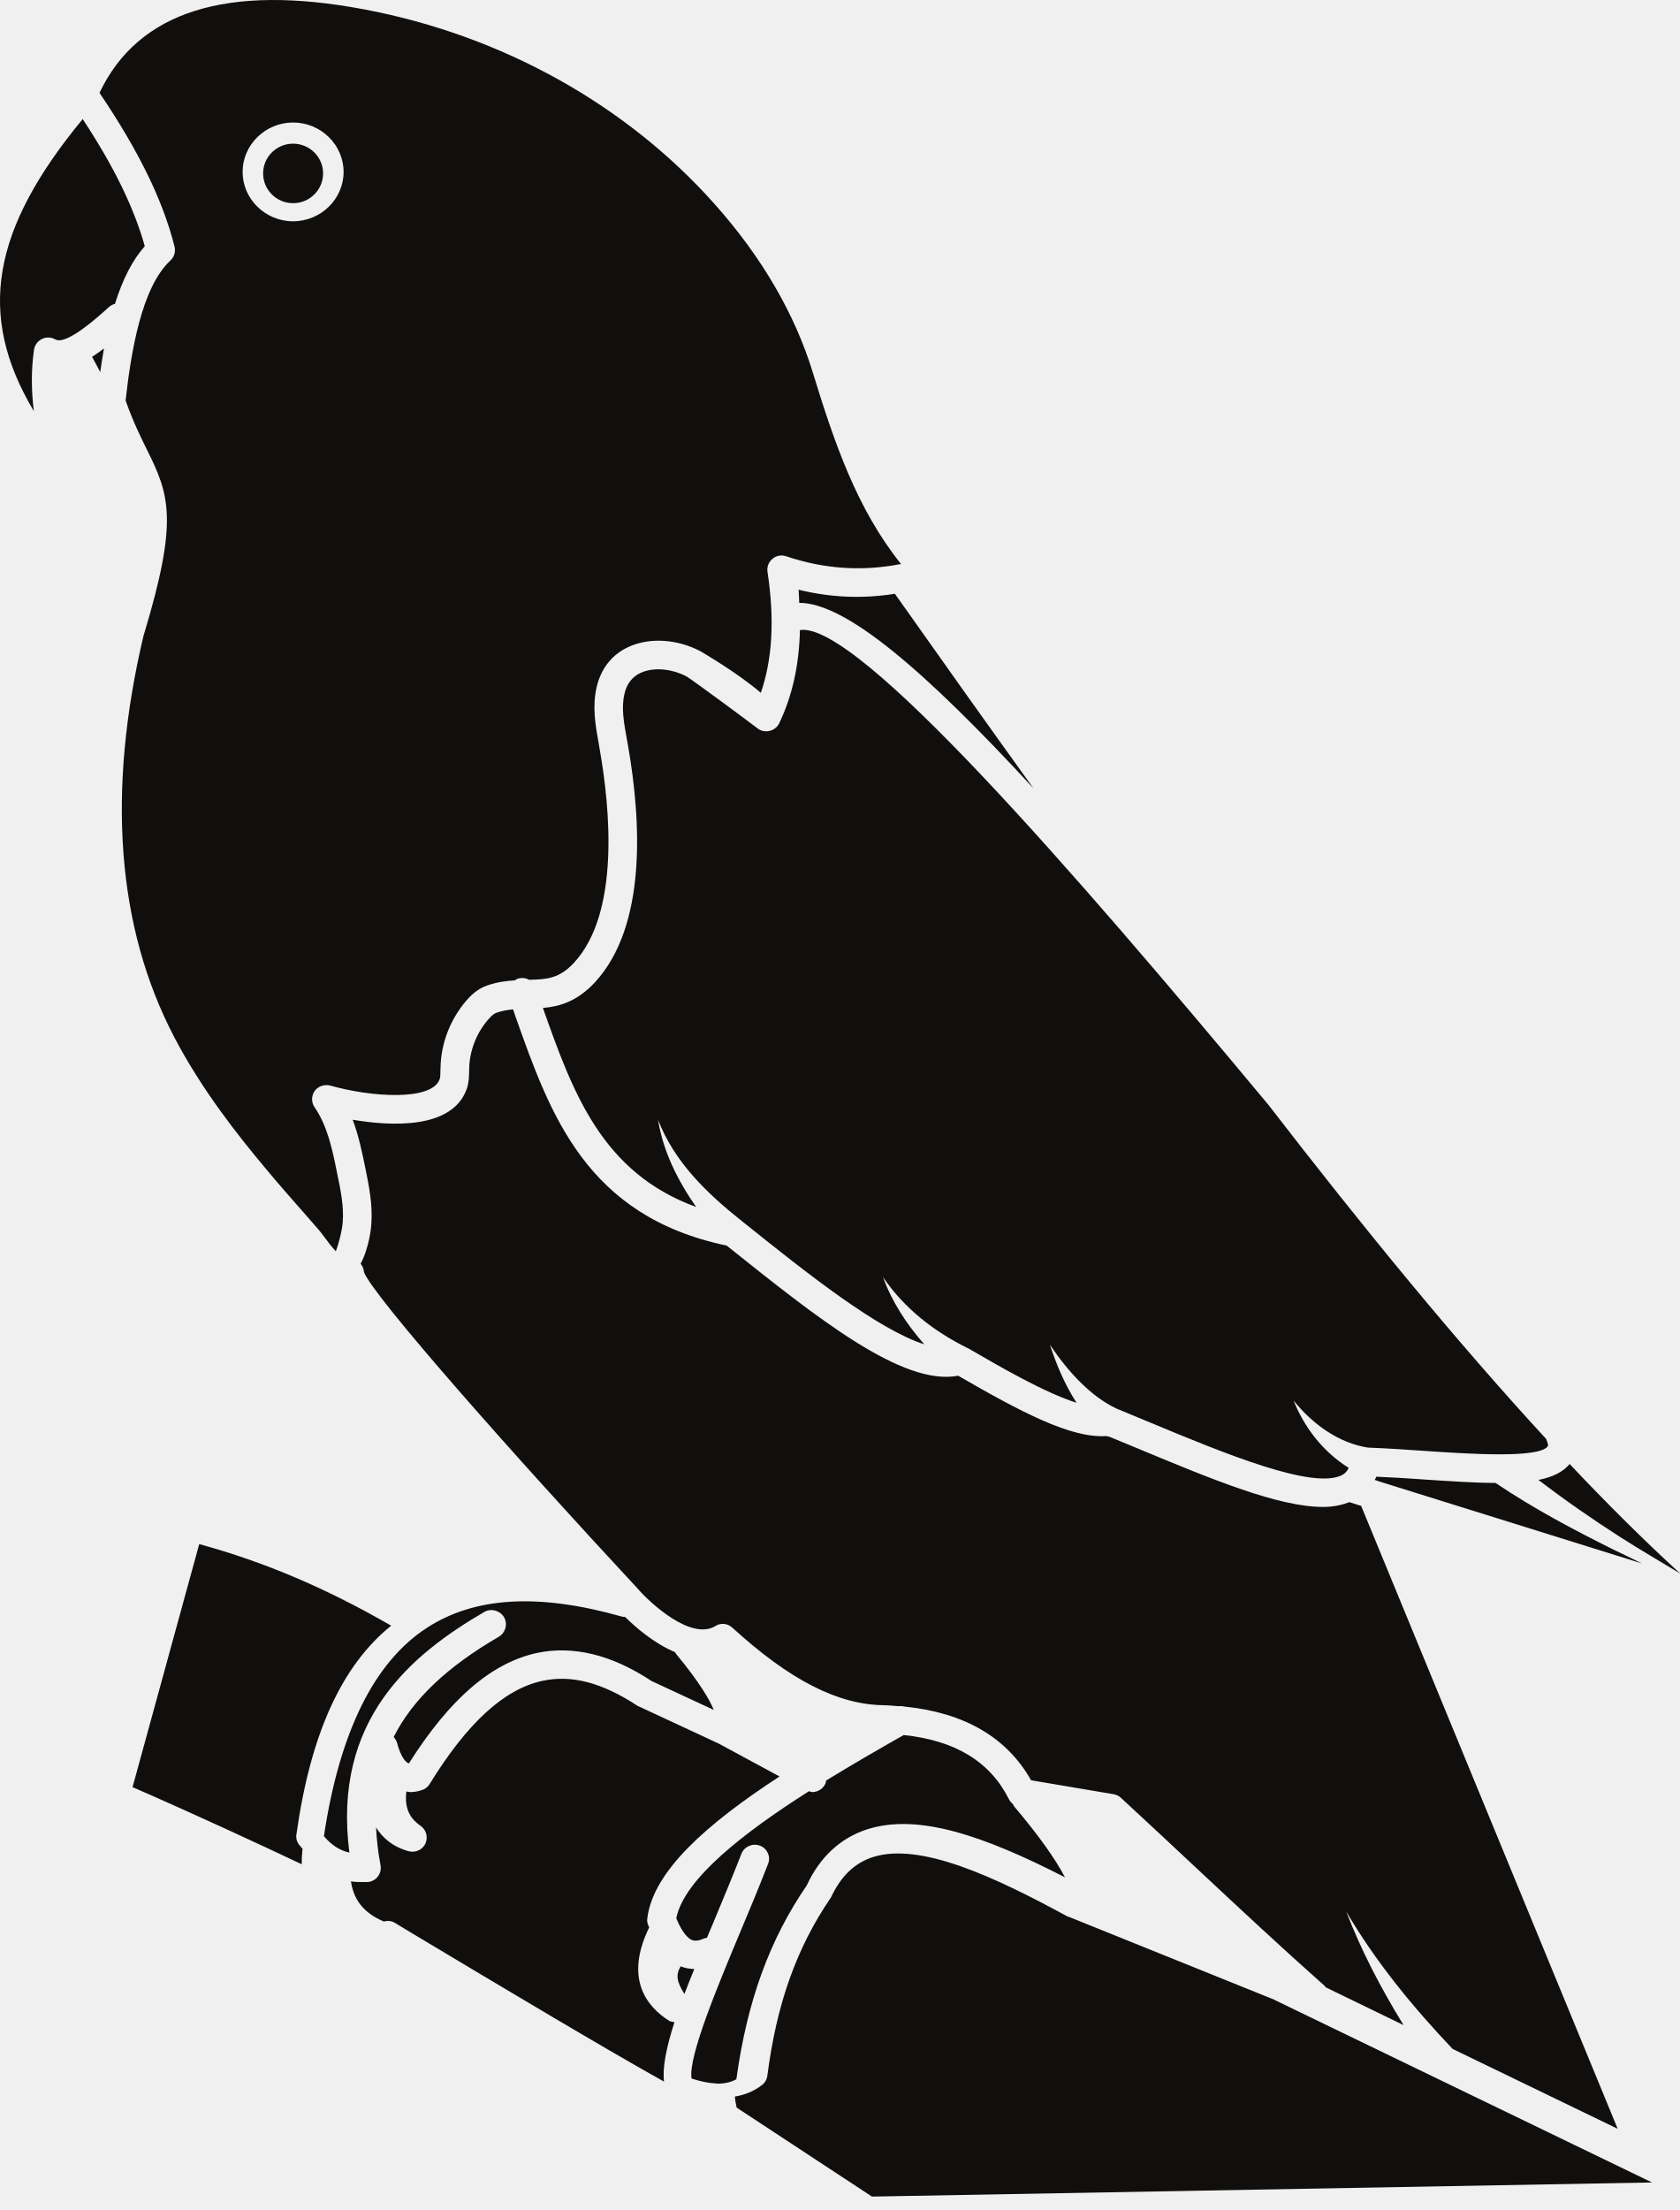
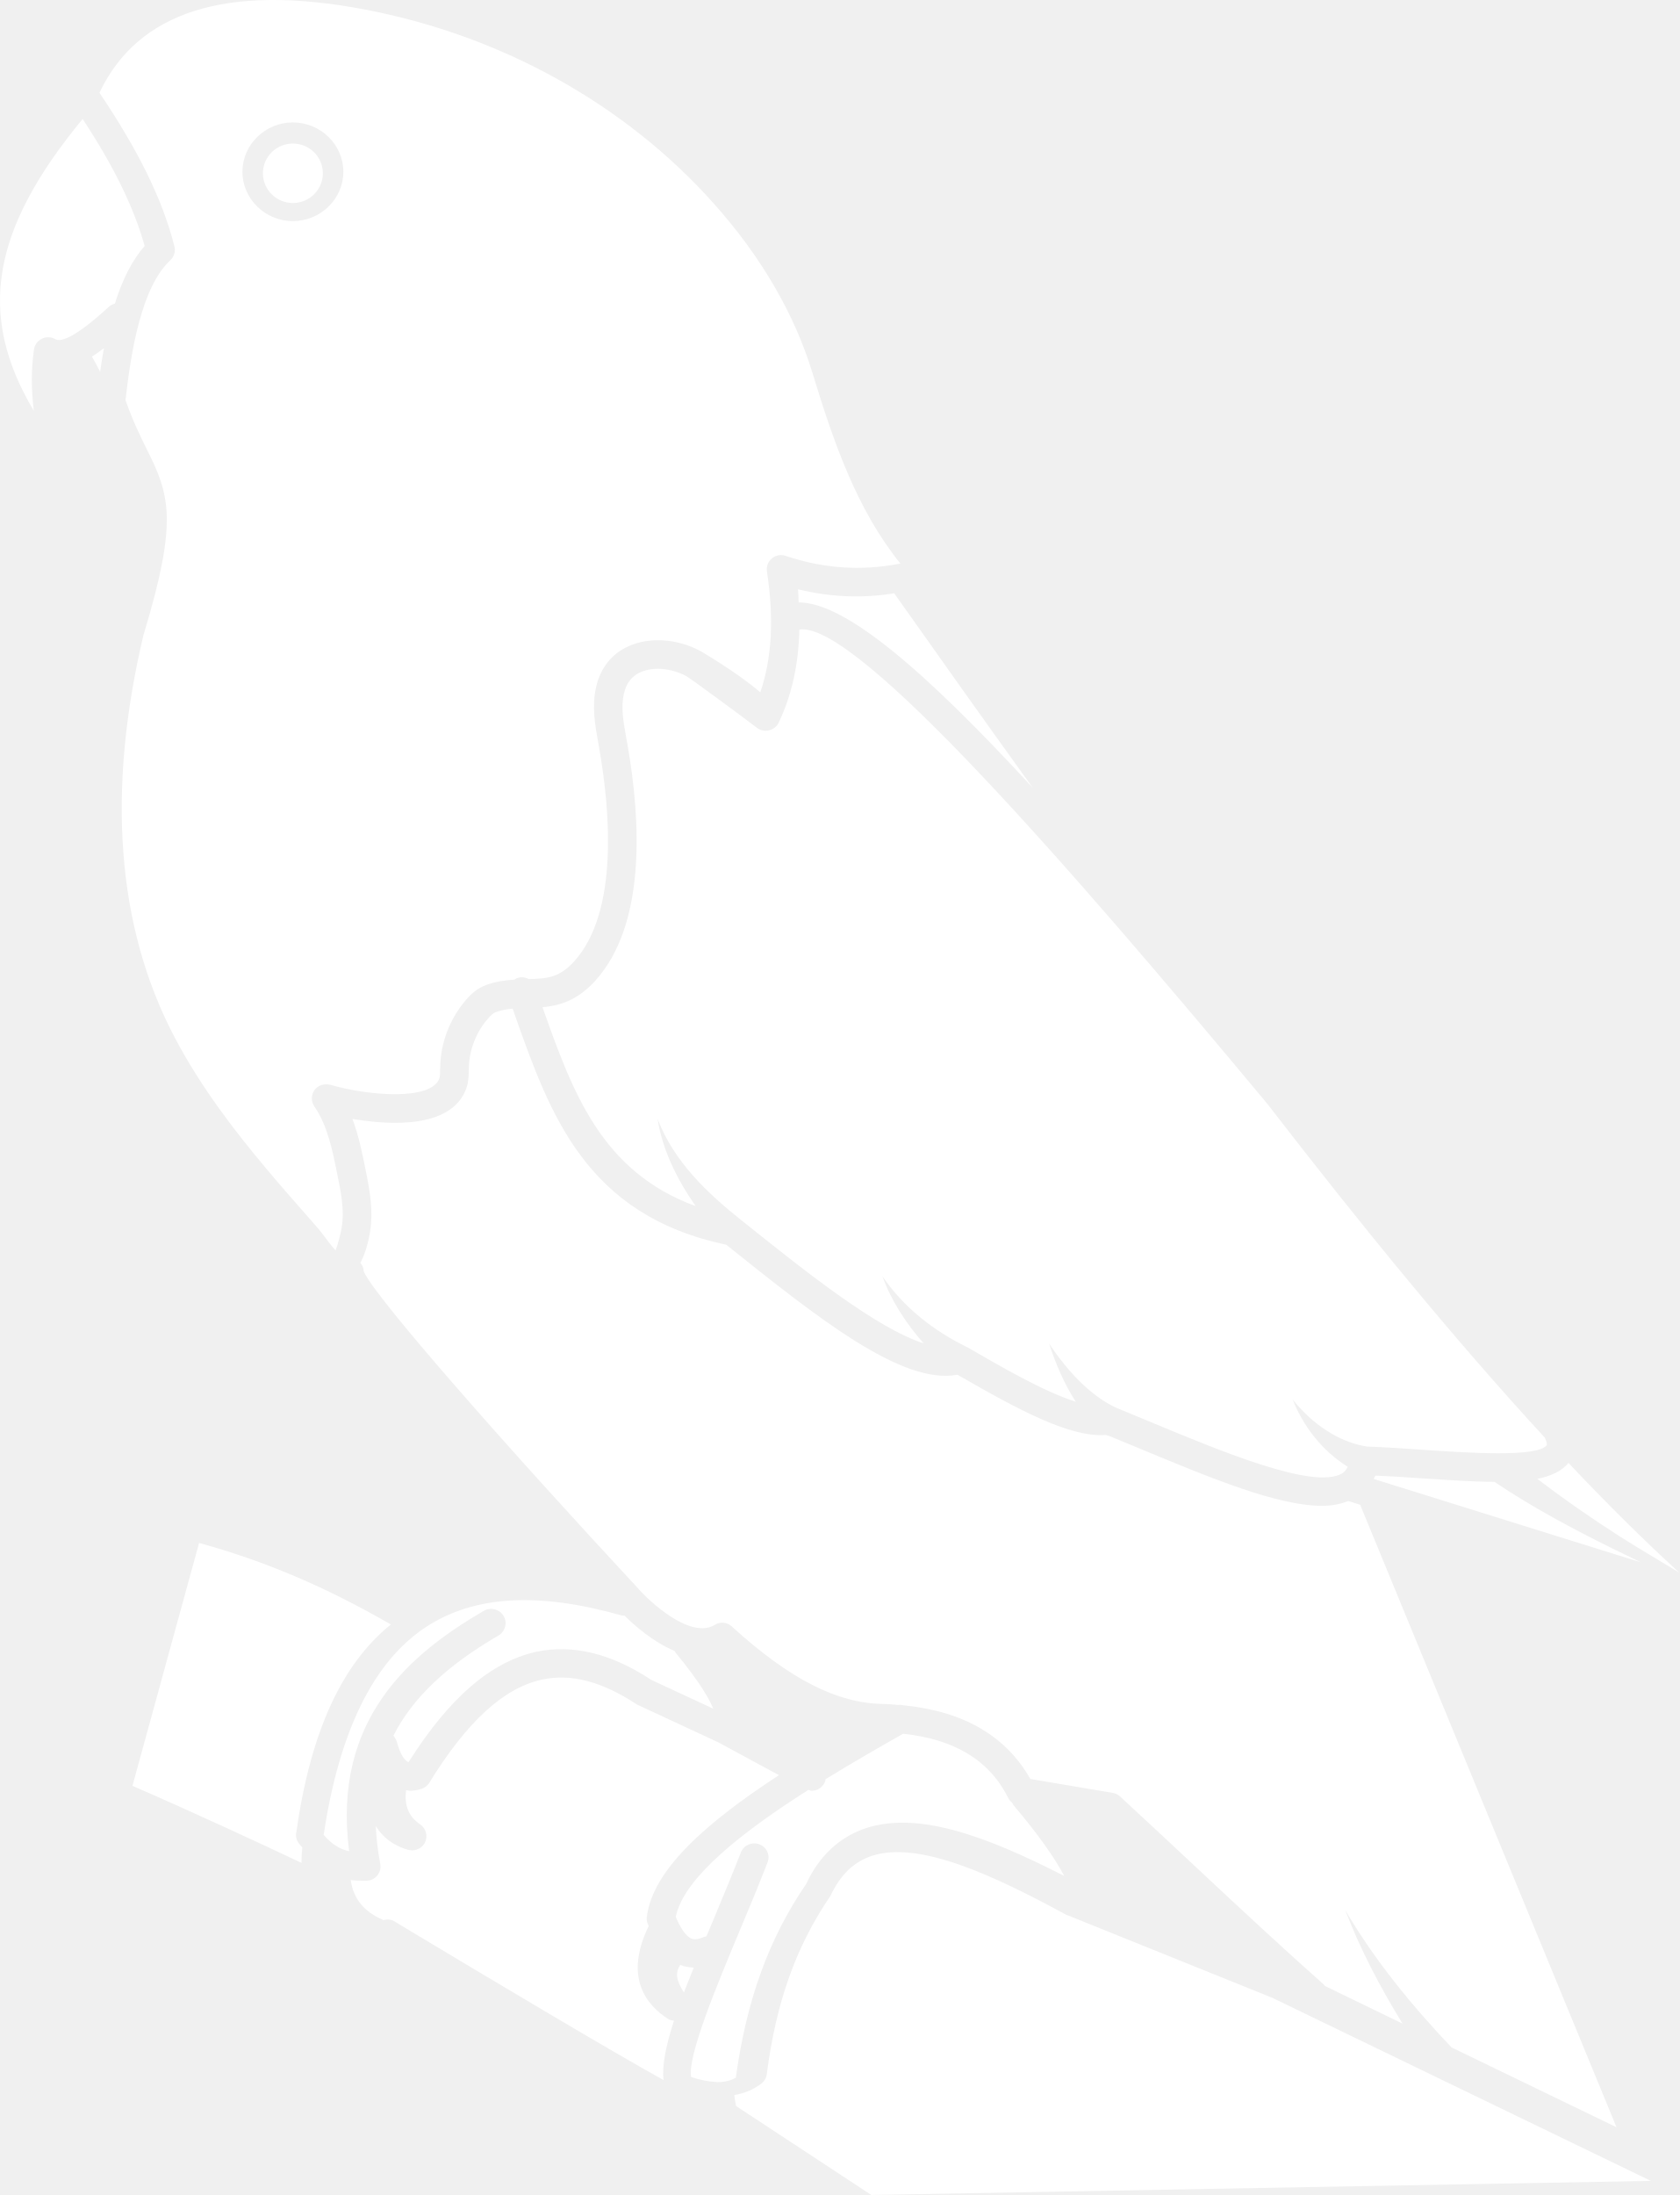
- <svg xmlns="http://www.w3.org/2000/svg" width="87.955" height="115.702" viewBox="0 0 87.955 115.702" version="1.1" id="svg1">
+ <svg xmlns="http://www.w3.org/2000/svg" width="88" height="115" viewBox="0 0 88 115" version="1.1" id="svg1">
  <defs id="defs1">
    <clipPath clipPathUnits="userSpaceOnUse" id="clipPath335">
      <path d="M 0,0 H 1921 V 2242 H 0 Z" id="path335" />
    </clipPath>
  </defs>
-   <g id="layer1" transform="translate(-348,-533)">
-     <g id="g336" style="display:inline" transform="matrix(1.000517,0,0,0.9939307,-457.8113,-1075.682)">
-       <path d="m 615.918,1286.957 c 0,-0.016 0.008,-0.023 0.008,-0.035 -0.051,-0.059 -0.098,-0.113 -0.149,-0.18 -0.078,-0.109 -0.117,-0.246 -0.097,-0.379 0.554,-3.984 1.781,-6.687 3.722,-8.261 -2.543,-1.477 -4.964,-2.516 -7.535,-3.223 l -2.617,9.601 c 2.418,1.059 5.094,2.309 6.641,3.047 0,-0.191 0.007,-0.39 0.027,-0.57 m 38.156,5.922 -8.047,-3.266 c -0.011,0 -0.019,-0.011 -0.035,-0.015 -0.008,0 -0.015,0 -0.023,0 -2.883,-1.578 -5.813,-2.961 -7.676,-2.348 -0.711,0.238 -1.238,0.754 -1.625,1.586 -1.356,1.996 -2.137,4.215 -2.5,7.055 -0.016,0.133 -0.086,0.258 -0.195,0.347 -0.344,0.27 -0.711,0.407 -1.078,0.465 0.011,0.153 0.039,0.297 0.07,0.438 l 5.312,3.515 30.621,-0.558 -14.824,-7.215 z m -38.523,-70.973 c 0.652,0 1.179,-0.527 1.179,-1.176 0,-0.648 -0.527,-1.175 -1.179,-1.175 -0.649,0 -1.176,0.527 -1.176,1.175 0,0.649 0.527,1.176 1.176,1.176 m 7.508,55.653 c 0.269,-0.153 0.613,-0.059 0.773,0.207 0.156,0.269 0.063,0.609 -0.203,0.773 -2.027,1.184 -3.379,2.469 -4.129,3.961 0.055,0.059 0.102,0.137 0.129,0.219 0.16,0.601 0.348,0.761 0.418,0.801 0.008,0 0.027,0.019 0.051,0.023 1.593,-2.539 3.23,-3.961 5.004,-4.359 1.429,-0.309 2.953,0.058 4.523,1.105 l 2.441,1.141 c -0.148,-0.371 -0.527,-1.055 -1.484,-2.219 -0.016,-0.02 -0.02,-0.047 -0.035,-0.063 -0.828,-0.347 -1.555,-0.988 -1.965,-1.394 -0.043,0 -0.086,0 -0.125,-0.012 -3.266,-0.93 -5.766,-0.785 -7.648,0.442 -2.075,1.351 -3.434,4.121 -4.047,8.234 0.32,0.379 0.64,0.566 1,0.648 -0.676,-5.257 2.449,-7.839 5.297,-9.507 m -15.141,-49.102 c 0.02,0.043 0.047,0.082 0.062,0.125 0.047,-0.332 0.094,-0.648 0.149,-0.937 -0.156,0.117 -0.313,0.234 -0.469,0.332 0.098,0.175 0.18,0.332 0.258,0.48 m 27.531,10.313 c -0.031,1.375 -0.297,2.593 -0.812,3.679 -0.129,0.274 -0.453,0.391 -0.731,0.278 -0.054,-0.028 -0.105,-0.055 -0.144,-0.09 -0.254,-0.203 -2.524,-1.891 -2.754,-2.028 -0.594,-0.32 -1.309,-0.379 -1.805,-0.152 -0.336,0.152 -0.555,0.434 -0.644,0.84 -0.129,0.539 -0.02,1.137 0.093,1.773 l 0.047,0.258 c 0.528,3.039 0.731,7.125 -1.285,9.344 -0.707,0.773 -1.402,0.969 -2.055,1.027 1.172,3.332 2.301,6.496 6.016,7.863 -0.727,-1.05 -1.301,-2.207 -1.496,-3.445 0.648,1.688 1.941,2.922 3.293,4.004 l 0.133,0.106 c 2.468,1.992 5.203,4.171 7.027,4.761 -0.699,-0.797 -1.277,-1.691 -1.621,-2.656 0.844,1.254 2.031,2.164 3.316,2.801 h 0.008 c 1.336,0.781 3.02,1.762 4.274,2.164 -0.469,-0.727 -0.793,-1.516 -1.047,-2.293 0.707,1.055 1.586,2.031 2.609,2.519 l 1.359,0.567 c 2.856,1.195 6.407,2.68 7.528,2.047 0.078,-0.047 0.168,-0.125 0.234,-0.27 -1.035,-0.648 -1.762,-1.637 -2.164,-2.66 0.777,0.977 1.813,1.684 2.91,1.859 0.696,0.028 1.45,0.075 2.203,0.129 1.7,0.117 4.539,0.313 4.871,-0.187 0.012,-0.028 0,-0.125 -0.074,-0.289 -3.5,-3.821 -7.179,-8.34 -10.894,-13.188 -7.672,-9.273 -16.156,-19.121 -18.395,-18.761 m -0.054,-1.594 c 0.019,0.179 0.015,0.344 0.027,0.519 1.82,0 4.902,2.641 9.195,7.328 -1.84,-2.57 -3.66,-5.148 -5.441,-7.687 -1.281,0.207 -2.535,0.148 -3.781,-0.16 m -21.825,-16.504 c 0,1.066 0.891,1.949 1.981,1.949 1.094,0 1.984,-0.883 1.984,-1.949 0,-1.07 -0.89,-1.953 -1.984,-1.953 -1.09,0 -1.981,0.883 -1.981,1.953 m -3.879,18.289 c 1.36,-4.527 1.016,-5.52 0.118,-7.328 -0.254,-0.52 -0.547,-1.113 -0.832,-1.934 0.211,-1.89 0.617,-4.461 1.761,-5.531 0.149,-0.141 0.211,-0.352 0.16,-0.551 -0.468,-1.855 -1.421,-3.797 -2.945,-6.07 1.512,-3.215 5.008,-4.328 10.414,-3.293 5.383,1.027 10.258,3.758 13.727,7.68 1.859,2.097 3.156,4.347 3.863,6.668 0.836,2.753 1.734,5.398 3.461,7.558 -1.535,0.301 -3.02,0.199 -4.508,-0.305 -0.183,-0.062 -0.39,-0.031 -0.539,0.102 -0.152,0.125 -0.226,0.32 -0.195,0.516 0.281,1.863 0.195,3.437 -0.262,4.777 -0.918,-0.797 -2.336,-1.621 -2.359,-1.637 -0.914,-0.488 -1.993,-0.558 -2.813,-0.187 -0.66,0.297 -1.101,0.851 -1.273,1.597 -0.18,0.774 -0.047,1.516 0.082,2.235 l 0.043,0.254 c 0.398,2.285 0.797,6.418 -1.008,8.394 -0.582,0.637 -1.082,0.664 -1.77,0.68 -0.132,-0.074 -0.296,-0.094 -0.453,-0.039 -0.043,0.012 -0.07,0.039 -0.105,0.062 -0.344,0.02 -0.707,0.067 -1.102,0.207 -0.379,0.133 -0.644,0.407 -0.808,0.598 -0.629,0.742 -0.989,1.68 -1.008,2.637 l -0.004,0.125 c 0,0.133 -0.004,0.254 -0.027,0.328 -0.297,0.883 -2.692,0.719 -4.293,0.262 -0.235,-0.059 -0.473,0.019 -0.614,0.207 -0.136,0.195 -0.14,0.453 -0.007,0.648 0.511,0.742 0.707,1.703 0.89,2.629 0.133,0.637 0.266,1.293 0.215,1.918 -0.027,0.355 -0.18,0.918 -0.27,1.144 -0.156,-0.16 -0.355,-0.437 -0.445,-0.558 -0.086,-0.113 -0.16,-0.215 -0.215,-0.277 l -0.511,-0.59 c -0.524,-0.602 -1.055,-1.203 -1.567,-1.825 -1.117,-1.339 -2.535,-3.148 -3.601,-5.203 -2.262,-4.343 -2.664,-9.714 -1.203,-15.898 z m -2.398,-20.379 c -3.563,4.348 -4.18,7.723 -1.918,11.539 -0.105,-0.851 -0.105,-1.668 0.008,-2.43 0.027,-0.183 0.148,-0.343 0.312,-0.421 0.164,-0.082 0.364,-0.075 0.524,0.019 0.437,0.242 1.691,-0.902 2.101,-1.277 0.071,-0.063 0.153,-0.11 0.239,-0.129 0.308,-0.988 0.691,-1.731 1.171,-2.278 -0.429,-1.539 -1.218,-3.156 -2.437,-5.023 m 27.355,65.477 -2.382,-1.297 -3.196,-1.496 c -1.398,-0.926 -2.601,-1.231 -3.73,-0.985 -1.508,0.328 -2.953,1.668 -4.426,4.074 -0.074,0.125 -0.191,0.211 -0.32,0.247 -0.149,0.05 -0.301,0.074 -0.442,0.074 -0.054,0 -0.101,-0.016 -0.152,-0.024 -0.098,0.77 0.23,1.125 0.555,1.356 0.226,0.156 0.304,0.449 0.191,0.703 -0.094,0.199 -0.297,0.32 -0.508,0.32 -0.05,0 -0.101,-0.01 -0.152,-0.019 -0.633,-0.18 -1.024,-0.532 -1.277,-0.938 0.023,0.477 0.078,0.973 0.175,1.488 0.032,0.165 -0.011,0.329 -0.113,0.461 -0.105,0.129 -0.262,0.207 -0.422,0.207 h -0.144 c -0.149,0 -0.317,0 -0.481,-0.027 0.106,0.746 0.516,1.254 1.289,1.586 0.149,-0.039 0.301,-0.031 0.438,0.055 l 0.66,0.402 c 3.766,2.27 7.621,4.586 9.902,5.867 -0.066,-0.566 0.09,-1.343 0.41,-2.347 -0.07,-0.012 -0.14,-0.02 -0.203,-0.051 -0.91,-0.578 -1.761,-1.684 -0.789,-3.692 -0.008,-0.035 -0.027,-0.062 -0.043,-0.101 -0.035,-0.082 -0.043,-0.172 -0.031,-0.262 0.231,-1.863 2.336,-3.726 5.191,-5.601 m 33.02,-9.446 c 0.77,0.492 1.559,0.957 2.344,1.434 -1.403,-1.289 -2.86,-2.746 -4.348,-4.332 -0.258,0.316 -0.66,0.515 -1.223,0.629 1.036,0.797 2.118,1.554 3.227,2.269 m -35.5,21.571 c 0.012,0 0.016,0.01 0.023,0.011 0.297,0 0.539,-0.05 0.762,-0.175 0.422,-3.086 1.309,-5.524 2.766,-7.661 0.492,-1.086 1.301,-1.859 2.351,-2.207 2.004,-0.652 4.578,0.239 7.785,1.891 -0.398,-0.758 -1.039,-1.66 -1.996,-2.801 -0.015,-0.027 -0.031,-0.058 -0.047,-0.09 -0.062,-0.054 -0.121,-0.113 -0.156,-0.191 -0.742,-1.488 -2.105,-2.324 -4.133,-2.539 -0.914,0.523 -1.972,1.133 -3.046,1.797 -0.008,0.051 -0.016,0.109 -0.047,0.16 -0.106,0.191 -0.301,0.297 -0.496,0.297 -0.039,0 -0.09,-0.024 -0.129,-0.035 -2.52,1.609 -4.903,3.457 -5.211,5.019 0.254,0.625 0.492,0.809 0.617,0.86 0.047,0.015 0.184,0.074 0.48,-0.063 0.036,-0.016 0.075,-0.016 0.106,-0.023 0.086,-0.211 0.172,-0.407 0.262,-0.625 0.367,-0.887 0.742,-1.793 1.093,-2.696 0.114,-0.289 0.438,-0.429 0.727,-0.32 0.289,0.109 0.437,0.434 0.316,0.727 -0.351,0.91 -0.73,1.828 -1.105,2.722 -0.867,2.09 -2.035,4.895 -1.895,5.75 0.371,0.121 0.684,0.184 0.953,0.192 0.008,0.01 0.016,0 0.02,0 m -1.398,-4.629 c -0.204,0.332 -0.161,0.609 0.144,1.097 0.117,-0.308 0.246,-0.636 0.387,-0.984 -0.18,-0.012 -0.36,-0.035 -0.528,-0.106 0,0 0,-0.01 -0.003,-0.01 m 36.621,-16.453 c -1.571,-0.786 -3.125,-1.614 -4.614,-2.622 -0.007,0 -0.011,-0.011 -0.023,-0.015 -0.816,0 -1.777,-0.067 -2.891,-0.141 -0.601,-0.043 -1.207,-0.082 -1.785,-0.105 -0.019,0.047 -0.043,0.086 -0.066,0.129 0.05,0.015 0.109,0.031 0.16,0.054 l 10.328,3.243 c -0.371,-0.188 -0.742,-0.364 -1.109,-0.543 m -48.77,-12.829 c 0.063,-0.785 -0.086,-1.515 -0.23,-2.234 -0.125,-0.613 -0.258,-1.273 -0.5,-1.922 1.5,0.258 3.929,0.391 4.484,-1.234 0.082,-0.246 0.086,-0.485 0.09,-0.789 0.015,-0.699 0.285,-1.403 0.742,-1.93 0.125,-0.148 0.234,-0.242 0.32,-0.269 0.223,-0.079 0.442,-0.118 0.661,-0.137 l 0.097,0.289 c 1.363,3.871 2.774,7.879 8.289,9.043 l 0.028,0.023 c 3.527,2.836 6.878,5.539 9.058,5.117 2.445,1.422 4.434,2.485 5.824,2.383 0.039,0.016 0.075,0.024 0.114,0.028 l 1.191,0.496 c 2.875,1.203 5.445,2.277 7.203,2.277 0.387,0 0.723,-0.074 1.024,-0.187 0.007,0 0.007,0 0.007,0 l 0.457,0.145 10.071,24.609 -6.481,-3.156 c -1.562,-1.656 -3.015,-3.437 -4.175,-5.426 0.593,1.555 1.371,3.047 2.25,4.485 l -3.055,-1.492 c -0.016,-0.016 -0.02,-0.036 -0.035,-0.051 -1.575,-1.403 -3.309,-3.028 -4.989,-4.61 -1.015,-0.953 -2.031,-1.914 -3.019,-2.828 -0.078,-0.074 -0.176,-0.121 -0.285,-0.14 l -3.239,-0.551 c -0.957,-1.703 -2.625,-2.672 -4.961,-2.91 -0.074,-0.016 -0.152,-0.028 -0.238,-0.016 -0.191,-0.016 -0.379,-0.035 -0.578,-0.039 -1.805,-0.02 -3.691,-0.988 -5.949,-3.062 -0.184,-0.172 -0.461,-0.204 -0.672,-0.063 -0.953,0.578 -2.566,-0.914 -3.07,-1.508 -4.926,-5.332 -10.305,-11.461 -10.719,-12.469 -0.004,-0.128 -0.055,-0.242 -0.133,-0.339 0.344,-0.641 0.418,-1.485 0.418,-1.536" style="fill:#110f0d;fill-opacity:1;fill-rule:nonzero;stroke:none" transform="scale(1.333333)" clip-path="url(#clipPath335)" id="path336" />
+   <g id="layer1" transform="translate(-351.7123,-546.0859)">
+     <g id="g336" style="display:inline;fill:#ffffff;fill-opacity:1" transform="matrix(1.000517,0,0,0.9939307,-454.099,-1062.597)">
+       <path d="m 615.918,1286.957 c 0,-0.016 0.008,-0.023 0.008,-0.035 -0.051,-0.059 -0.098,-0.113 -0.149,-0.18 -0.078,-0.109 -0.117,-0.246 -0.097,-0.379 0.554,-3.984 1.781,-6.687 3.722,-8.261 -2.543,-1.477 -4.964,-2.516 -7.535,-3.223 l -2.617,9.601 c 2.418,1.059 5.094,2.309 6.641,3.047 0,-0.191 0.007,-0.39 0.027,-0.57 m 38.156,5.922 -8.047,-3.266 c -0.011,0 -0.019,-0.011 -0.035,-0.015 -0.008,0 -0.015,0 -0.023,0 -2.883,-1.578 -5.813,-2.961 -7.676,-2.348 -0.711,0.238 -1.238,0.754 -1.625,1.586 -1.356,1.996 -2.137,4.215 -2.5,7.055 -0.016,0.133 -0.086,0.258 -0.195,0.347 -0.344,0.27 -0.711,0.407 -1.078,0.465 0.011,0.153 0.039,0.297 0.07,0.438 l 5.312,3.515 30.621,-0.558 -14.824,-7.215 z m -38.523,-70.973 c 0.652,0 1.179,-0.527 1.179,-1.176 0,-0.648 -0.527,-1.175 -1.179,-1.175 -0.649,0 -1.176,0.527 -1.176,1.175 0,0.649 0.527,1.176 1.176,1.176 m 7.508,55.653 c 0.269,-0.153 0.613,-0.059 0.773,0.207 0.156,0.269 0.063,0.609 -0.203,0.773 -2.027,1.184 -3.379,2.469 -4.129,3.961 0.055,0.059 0.102,0.137 0.129,0.219 0.16,0.601 0.348,0.761 0.418,0.801 0.008,0 0.027,0.019 0.051,0.023 1.593,-2.539 3.23,-3.961 5.004,-4.359 1.429,-0.309 2.953,0.058 4.523,1.105 l 2.441,1.141 c -0.148,-0.371 -0.527,-1.055 -1.484,-2.219 -0.016,-0.02 -0.02,-0.047 -0.035,-0.063 -0.828,-0.347 -1.555,-0.988 -1.965,-1.394 -0.043,0 -0.086,0 -0.125,-0.012 -3.266,-0.93 -5.766,-0.785 -7.648,0.442 -2.075,1.351 -3.434,4.121 -4.047,8.234 0.32,0.379 0.64,0.566 1,0.648 -0.676,-5.257 2.449,-7.839 5.297,-9.507 m -15.141,-49.102 c 0.02,0.043 0.047,0.082 0.062,0.125 0.047,-0.332 0.094,-0.648 0.149,-0.937 -0.156,0.117 -0.313,0.234 -0.469,0.332 0.098,0.175 0.18,0.332 0.258,0.48 m 27.531,10.313 c -0.031,1.375 -0.297,2.593 -0.812,3.679 -0.129,0.274 -0.453,0.391 -0.731,0.278 -0.054,-0.028 -0.105,-0.055 -0.144,-0.09 -0.254,-0.203 -2.524,-1.891 -2.754,-2.028 -0.594,-0.32 -1.309,-0.379 -1.805,-0.152 -0.336,0.152 -0.555,0.434 -0.644,0.84 -0.129,0.539 -0.02,1.137 0.093,1.773 l 0.047,0.258 c 0.528,3.039 0.731,7.125 -1.285,9.344 -0.707,0.773 -1.402,0.969 -2.055,1.027 1.172,3.332 2.301,6.496 6.016,7.863 -0.727,-1.05 -1.301,-2.207 -1.496,-3.445 0.648,1.688 1.941,2.922 3.293,4.004 l 0.133,0.106 c 2.468,1.992 5.203,4.171 7.027,4.761 -0.699,-0.797 -1.277,-1.691 -1.621,-2.656 0.844,1.254 2.031,2.164 3.316,2.801 h 0.008 c 1.336,0.781 3.02,1.762 4.274,2.164 -0.469,-0.727 -0.793,-1.516 -1.047,-2.293 0.707,1.055 1.586,2.031 2.609,2.519 l 1.359,0.567 c 2.856,1.195 6.407,2.68 7.528,2.047 0.078,-0.047 0.168,-0.125 0.234,-0.27 -1.035,-0.648 -1.762,-1.637 -2.164,-2.66 0.777,0.977 1.813,1.684 2.91,1.859 0.696,0.028 1.45,0.075 2.203,0.129 1.7,0.117 4.539,0.313 4.871,-0.187 0.012,-0.028 0,-0.125 -0.074,-0.289 -3.5,-3.821 -7.179,-8.34 -10.894,-13.188 -7.672,-9.273 -16.156,-19.121 -18.395,-18.761 m -0.054,-1.594 c 0.019,0.179 0.015,0.344 0.027,0.519 1.82,0 4.902,2.641 9.195,7.328 -1.84,-2.57 -3.66,-5.148 -5.441,-7.687 -1.281,0.207 -2.535,0.148 -3.781,-0.16 m -21.825,-16.504 c 0,1.066 0.891,1.949 1.981,1.949 1.094,0 1.984,-0.883 1.984,-1.949 0,-1.07 -0.89,-1.953 -1.984,-1.953 -1.09,0 -1.981,0.883 -1.981,1.953 m -3.879,18.289 c 1.36,-4.527 1.016,-5.52 0.118,-7.328 -0.254,-0.52 -0.547,-1.113 -0.832,-1.934 0.211,-1.89 0.617,-4.461 1.761,-5.531 0.149,-0.141 0.211,-0.352 0.16,-0.551 -0.468,-1.855 -1.421,-3.797 -2.945,-6.07 1.512,-3.215 5.008,-4.328 10.414,-3.293 5.383,1.027 10.258,3.758 13.727,7.68 1.859,2.097 3.156,4.347 3.863,6.668 0.836,2.753 1.734,5.398 3.461,7.558 -1.535,0.301 -3.02,0.199 -4.508,-0.305 -0.183,-0.062 -0.39,-0.031 -0.539,0.102 -0.152,0.125 -0.226,0.32 -0.195,0.516 0.281,1.863 0.195,3.437 -0.262,4.777 -0.918,-0.797 -2.336,-1.621 -2.359,-1.637 -0.914,-0.488 -1.993,-0.558 -2.813,-0.187 -0.66,0.297 -1.101,0.851 -1.273,1.597 -0.18,0.774 -0.047,1.516 0.082,2.235 l 0.043,0.254 c 0.398,2.285 0.797,6.418 -1.008,8.394 -0.582,0.637 -1.082,0.664 -1.77,0.68 -0.132,-0.074 -0.296,-0.094 -0.453,-0.039 -0.043,0.012 -0.07,0.039 -0.105,0.062 -0.344,0.02 -0.707,0.067 -1.102,0.207 -0.379,0.133 -0.644,0.407 -0.808,0.598 -0.629,0.742 -0.989,1.68 -1.008,2.637 l -0.004,0.125 c 0,0.133 -0.004,0.254 -0.027,0.328 -0.297,0.883 -2.692,0.719 -4.293,0.262 -0.235,-0.059 -0.473,0.019 -0.614,0.207 -0.136,0.195 -0.14,0.453 -0.007,0.648 0.511,0.742 0.707,1.703 0.89,2.629 0.133,0.637 0.266,1.293 0.215,1.918 -0.027,0.355 -0.18,0.918 -0.27,1.144 -0.156,-0.16 -0.355,-0.437 -0.445,-0.558 -0.086,-0.113 -0.16,-0.215 -0.215,-0.277 l -0.511,-0.59 c -0.524,-0.602 -1.055,-1.203 -1.567,-1.825 -1.117,-1.339 -2.535,-3.148 -3.601,-5.203 -2.262,-4.343 -2.664,-9.714 -1.203,-15.898 z m -2.398,-20.379 c -3.563,4.348 -4.18,7.723 -1.918,11.539 -0.105,-0.851 -0.105,-1.668 0.008,-2.43 0.027,-0.183 0.148,-0.343 0.312,-0.421 0.164,-0.082 0.364,-0.075 0.524,0.019 0.437,0.242 1.691,-0.902 2.101,-1.277 0.071,-0.063 0.153,-0.11 0.239,-0.129 0.308,-0.988 0.691,-1.731 1.171,-2.278 -0.429,-1.539 -1.218,-3.156 -2.437,-5.023 m 27.355,65.477 -2.382,-1.297 -3.196,-1.496 c -1.398,-0.926 -2.601,-1.231 -3.73,-0.985 -1.508,0.328 -2.953,1.668 -4.426,4.074 -0.074,0.125 -0.191,0.211 -0.32,0.247 -0.149,0.05 -0.301,0.074 -0.442,0.074 -0.054,0 -0.101,-0.016 -0.152,-0.024 -0.098,0.77 0.23,1.125 0.555,1.356 0.226,0.156 0.304,0.449 0.191,0.703 -0.094,0.199 -0.297,0.32 -0.508,0.32 -0.05,0 -0.101,-0.01 -0.152,-0.019 -0.633,-0.18 -1.024,-0.532 -1.277,-0.938 0.023,0.477 0.078,0.973 0.175,1.488 0.032,0.165 -0.011,0.329 -0.113,0.461 -0.105,0.129 -0.262,0.207 -0.422,0.207 h -0.144 c -0.149,0 -0.317,0 -0.481,-0.027 0.106,0.746 0.516,1.254 1.289,1.586 0.149,-0.039 0.301,-0.031 0.438,0.055 l 0.66,0.402 c 3.766,2.27 7.621,4.586 9.902,5.867 -0.066,-0.566 0.09,-1.343 0.41,-2.347 -0.07,-0.012 -0.14,-0.02 -0.203,-0.051 -0.91,-0.578 -1.761,-1.684 -0.789,-3.692 -0.008,-0.035 -0.027,-0.062 -0.043,-0.101 -0.035,-0.082 -0.043,-0.172 -0.031,-0.262 0.231,-1.863 2.336,-3.726 5.191,-5.601 m 33.02,-9.446 c 0.77,0.492 1.559,0.957 2.344,1.434 -1.403,-1.289 -2.86,-2.746 -4.348,-4.332 -0.258,0.316 -0.66,0.515 -1.223,0.629 1.036,0.797 2.118,1.554 3.227,2.269 m -35.5,21.571 c 0.012,0 0.016,0.01 0.023,0.011 0.297,0 0.539,-0.05 0.762,-0.175 0.422,-3.086 1.309,-5.524 2.766,-7.661 0.492,-1.086 1.301,-1.859 2.351,-2.207 2.004,-0.652 4.578,0.239 7.785,1.891 -0.398,-0.758 -1.039,-1.66 -1.996,-2.801 -0.015,-0.027 -0.031,-0.058 -0.047,-0.09 -0.062,-0.054 -0.121,-0.113 -0.156,-0.191 -0.742,-1.488 -2.105,-2.324 -4.133,-2.539 -0.914,0.523 -1.972,1.133 -3.046,1.797 -0.008,0.051 -0.016,0.109 -0.047,0.16 -0.106,0.191 -0.301,0.297 -0.496,0.297 -0.039,0 -0.09,-0.024 -0.129,-0.035 -2.52,1.609 -4.903,3.457 -5.211,5.019 0.254,0.625 0.492,0.809 0.617,0.86 0.047,0.015 0.184,0.074 0.48,-0.063 0.036,-0.016 0.075,-0.016 0.106,-0.023 0.086,-0.211 0.172,-0.407 0.262,-0.625 0.367,-0.887 0.742,-1.793 1.093,-2.696 0.114,-0.289 0.438,-0.429 0.727,-0.32 0.289,0.109 0.437,0.434 0.316,0.727 -0.351,0.91 -0.73,1.828 -1.105,2.722 -0.867,2.09 -2.035,4.895 -1.895,5.75 0.371,0.121 0.684,0.184 0.953,0.192 0.008,0.01 0.016,0 0.02,0 m -1.398,-4.629 c -0.204,0.332 -0.161,0.609 0.144,1.097 0.117,-0.308 0.246,-0.636 0.387,-0.984 -0.18,-0.012 -0.36,-0.035 -0.528,-0.106 0,0 0,-0.01 -0.003,-0.01 m 36.621,-16.453 c -1.571,-0.786 -3.125,-1.614 -4.614,-2.622 -0.007,0 -0.011,-0.011 -0.023,-0.015 -0.816,0 -1.777,-0.067 -2.891,-0.141 -0.601,-0.043 -1.207,-0.082 -1.785,-0.105 -0.019,0.047 -0.043,0.086 -0.066,0.129 0.05,0.015 0.109,0.031 0.16,0.054 l 10.328,3.243 c -0.371,-0.188 -0.742,-0.364 -1.109,-0.543 m -48.77,-12.829 c 0.063,-0.785 -0.086,-1.515 -0.23,-2.234 -0.125,-0.613 -0.258,-1.273 -0.5,-1.922 1.5,0.258 3.929,0.391 4.484,-1.234 0.082,-0.246 0.086,-0.485 0.09,-0.789 0.015,-0.699 0.285,-1.403 0.742,-1.93 0.125,-0.148 0.234,-0.242 0.32,-0.269 0.223,-0.079 0.442,-0.118 0.661,-0.137 l 0.097,0.289 c 1.363,3.871 2.774,7.879 8.289,9.043 l 0.028,0.023 c 3.527,2.836 6.878,5.539 9.058,5.117 2.445,1.422 4.434,2.485 5.824,2.383 0.039,0.016 0.075,0.024 0.114,0.028 l 1.191,0.496 c 2.875,1.203 5.445,2.277 7.203,2.277 0.387,0 0.723,-0.074 1.024,-0.187 0.007,0 0.007,0 0.007,0 l 0.457,0.145 10.071,24.609 -6.481,-3.156 c -1.562,-1.656 -3.015,-3.437 -4.175,-5.426 0.593,1.555 1.371,3.047 2.25,4.485 l -3.055,-1.492 c -0.016,-0.016 -0.02,-0.036 -0.035,-0.051 -1.575,-1.403 -3.309,-3.028 -4.989,-4.61 -1.015,-0.953 -2.031,-1.914 -3.019,-2.828 -0.078,-0.074 -0.176,-0.121 -0.285,-0.14 l -3.239,-0.551 c -0.957,-1.703 -2.625,-2.672 -4.961,-2.91 -0.074,-0.016 -0.152,-0.028 -0.238,-0.016 -0.191,-0.016 -0.379,-0.035 -0.578,-0.039 -1.805,-0.02 -3.691,-0.988 -5.949,-3.062 -0.184,-0.172 -0.461,-0.204 -0.672,-0.063 -0.953,0.578 -2.566,-0.914 -3.07,-1.508 -4.926,-5.332 -10.305,-11.461 -10.719,-12.469 -0.004,-0.128 -0.055,-0.242 -0.133,-0.339 0.344,-0.641 0.418,-1.485 0.418,-1.536" style="fill:#ffffff;fill-opacity:1;fill-rule:nonzero;stroke:none" transform="scale(1.333333)" clip-path="url(#clipPath335)" id="path336" />
    </g>
  </g>
</svg>
